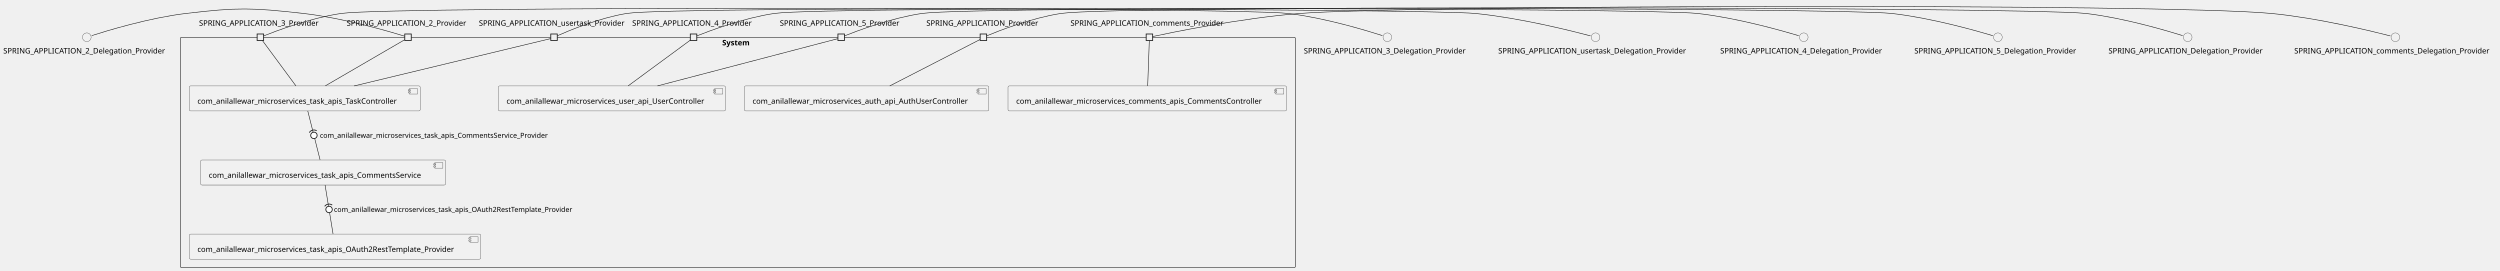
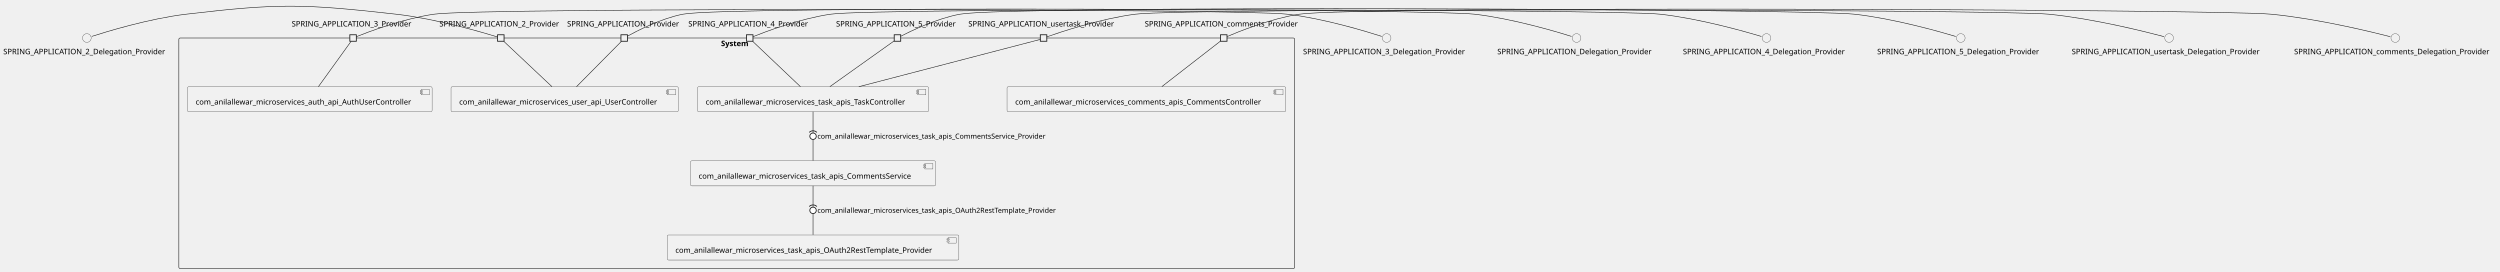
- <svg xmlns="http://www.w3.org/2000/svg" xmlns:xlink="http://www.w3.org/1999/xlink" contentStyleType="text/css" height="500px" preserveAspectRatio="none" style="width:4623px;height:500px;background:#FFFFFF;" version="1.1" viewBox="0 0 4623 500" width="4623px" zoomAndPan="magnify">
+ <svg xmlns="http://www.w3.org/2000/svg" xmlns:xlink="http://www.w3.org/1999/xlink" contentStyleType="text/css" height="502px" preserveAspectRatio="none" style="width:4620px;height:502px;background:#FFFFFF;" version="1.1" viewBox="0 0 4620 502" width="4620px" zoomAndPan="magnify">
  <defs />
  <g>
    <g id="cluster_System">
-       <rect fill="none" height="426" rx="2.5" ry="2.5" style="stroke:#181818;stroke-width:1.0;" width="2062" x="333.5" y="68.87" />
-       <text fill="#000000" font-family="sans-serif" font-size="14" font-weight="bold" lengthAdjust="spacing" textLength="58" x="1335.5" y="83.865">System</text>
+       <rect fill="none" height="426" rx="2.5" ry="2.5" style="stroke:#181818;stroke-width:1.0;" width="2062" x="330.5" y="70.24" />
+       <text fill="#000000" font-family="sans-serif" font-size="14" font-weight="bold" lengthAdjust="spacing" textLength="58" x="1332.5" y="85.235">System</text>
    </g>
    <g id="elem_com_anilallewar_microservices_auth_api_AuthUserController">
-       <a href="anilallewar-microservices-basics-spring-boot.repository#_2f378mKIEe-Xu_i1a1aPpw" target="_top" title="anilallewar-microservices-basics-spring-boot.repository#_2f378mKIEe-Xu_i1a1aPpw" xlink:actuate="onRequest" xlink:href="anilallewar-microservices-basics-spring-boot.repository#_2f378mKIEe-Xu_i1a1aPpw" xlink:show="new" xlink:title="anilallewar-microservices-basics-spring-boot.repository#_2f378mKIEe-Xu_i1a1aPpw" xlink:type="simple">
-         <rect fill="#F1F1F1" height="46.297" rx="2.5" ry="2.5" style="stroke:#181818;stroke-width:0.5;" width="452" x="1376.5" y="158.87" />
-         <rect fill="#F1F1F1" height="10" style="stroke:#181818;stroke-width:0.5;" width="15" x="1808.5" y="163.87" />
-         <rect fill="#F1F1F1" height="2" style="stroke:#181818;stroke-width:0.5;" width="4" x="1806.5" y="165.87" />
-         <rect fill="#F1F1F1" height="2" style="stroke:#181818;stroke-width:0.5;" width="4" x="1806.5" y="169.87" />
-         <text fill="#000000" font-family="sans-serif" font-size="14" lengthAdjust="spacing" textLength="412" x="1391.5" y="191.865">com_anilallewar_microservices_auth_api_AuthUserController</text>
+       <a href="anilallewar-microservices-basics-spring-boot.repository#_l73kymNREe-cYbqsxQ0xFw" target="_top" title="anilallewar-microservices-basics-spring-boot.repository#_l73kymNREe-cYbqsxQ0xFw" xlink:actuate="onRequest" xlink:href="anilallewar-microservices-basics-spring-boot.repository#_l73kymNREe-cYbqsxQ0xFw" xlink:show="new" xlink:title="anilallewar-microservices-basics-spring-boot.repository#_l73kymNREe-cYbqsxQ0xFw" xlink:type="simple">
+         <rect fill="#F1F1F1" height="46.297" rx="2.5" ry="2.5" style="stroke:#181818;stroke-width:0.5;" width="452" x="346.5" y="160.24" />
+         <rect fill="#F1F1F1" height="10" style="stroke:#181818;stroke-width:0.5;" width="15" x="778.5" y="165.24" />
+         <rect fill="#F1F1F1" height="2" style="stroke:#181818;stroke-width:0.5;" width="4" x="776.5" y="167.24" />
+         <rect fill="#F1F1F1" height="2" style="stroke:#181818;stroke-width:0.5;" width="4" x="776.5" y="171.24" />
+         <text fill="#000000" font-family="sans-serif" font-size="14" lengthAdjust="spacing" textLength="412" x="361.5" y="193.235">com_anilallewar_microservices_auth_api_AuthUserController</text>
      </a>
    </g>
    <g id="elem_com_anilallewar_microservices_comments_apis_CommentsController">
-       <a href="anilallewar-microservices-basics-spring-boot.repository#_2f378mKIEe-Xu_i1a1aPpw" target="_top" title="anilallewar-microservices-basics-spring-boot.repository#_2f378mKIEe-Xu_i1a1aPpw" xlink:actuate="onRequest" xlink:href="anilallewar-microservices-basics-spring-boot.repository#_2f378mKIEe-Xu_i1a1aPpw" xlink:show="new" xlink:title="anilallewar-microservices-basics-spring-boot.repository#_2f378mKIEe-Xu_i1a1aPpw" xlink:type="simple">
-         <rect fill="#F1F1F1" height="46.297" rx="2.5" ry="2.5" style="stroke:#181818;stroke-width:0.5;" width="515" x="1864" y="158.87" />
-         <rect fill="#F1F1F1" height="10" style="stroke:#181818;stroke-width:0.5;" width="15" x="2359" y="163.87" />
-         <rect fill="#F1F1F1" height="2" style="stroke:#181818;stroke-width:0.5;" width="4" x="2357" y="165.87" />
-         <rect fill="#F1F1F1" height="2" style="stroke:#181818;stroke-width:0.5;" width="4" x="2357" y="169.87" />
-         <text fill="#000000" font-family="sans-serif" font-size="14" lengthAdjust="spacing" textLength="475" x="1879" y="191.865">com_anilallewar_microservices_comments_apis_CommentsController</text>
+       <a href="anilallewar-microservices-basics-spring-boot.repository#_l73kymNREe-cYbqsxQ0xFw" target="_top" title="anilallewar-microservices-basics-spring-boot.repository#_l73kymNREe-cYbqsxQ0xFw" xlink:actuate="onRequest" xlink:href="anilallewar-microservices-basics-spring-boot.repository#_l73kymNREe-cYbqsxQ0xFw" xlink:show="new" xlink:title="anilallewar-microservices-basics-spring-boot.repository#_l73kymNREe-cYbqsxQ0xFw" xlink:type="simple">
+         <rect fill="#F1F1F1" height="46.297" rx="2.5" ry="2.5" style="stroke:#181818;stroke-width:0.5;" width="515" x="1861" y="160.24" />
+         <rect fill="#F1F1F1" height="10" style="stroke:#181818;stroke-width:0.5;" width="15" x="2356" y="165.24" />
+         <rect fill="#F1F1F1" height="2" style="stroke:#181818;stroke-width:0.5;" width="4" x="2354" y="167.24" />
+         <rect fill="#F1F1F1" height="2" style="stroke:#181818;stroke-width:0.5;" width="4" x="2354" y="171.24" />
+         <text fill="#000000" font-family="sans-serif" font-size="14" lengthAdjust="spacing" textLength="475" x="1876" y="193.235">com_anilallewar_microservices_comments_apis_CommentsController</text>
      </a>
    </g>
    <g id="elem_com_anilallewar_microservices_task_apis_CommentsService">
-       <a href="anilallewar-microservices-basics-spring-boot.repository#_2f378mKIEe-Xu_i1a1aPpw" target="_top" title="anilallewar-microservices-basics-spring-boot.repository#_2f378mKIEe-Xu_i1a1aPpw" xlink:actuate="onRequest" xlink:href="anilallewar-microservices-basics-spring-boot.repository#_2f378mKIEe-Xu_i1a1aPpw" xlink:show="new" xlink:title="anilallewar-microservices-basics-spring-boot.repository#_2f378mKIEe-Xu_i1a1aPpw" xlink:type="simple">
-         <rect fill="#F1F1F1" height="46.297" rx="2.5" ry="2.5" style="stroke:#181818;stroke-width:0.5;" width="453" x="371" y="295.87" />
-         <rect fill="#F1F1F1" height="10" style="stroke:#181818;stroke-width:0.5;" width="15" x="804" y="300.87" />
-         <rect fill="#F1F1F1" height="2" style="stroke:#181818;stroke-width:0.5;" width="4" x="802" y="302.87" />
-         <rect fill="#F1F1F1" height="2" style="stroke:#181818;stroke-width:0.5;" width="4" x="802" y="306.87" />
-         <text fill="#000000" font-family="sans-serif" font-size="14" lengthAdjust="spacing" textLength="413" x="386" y="328.865">com_anilallewar_microservices_task_apis_CommentsService</text>
+       <a href="anilallewar-microservices-basics-spring-boot.repository#_l73kymNREe-cYbqsxQ0xFw" target="_top" title="anilallewar-microservices-basics-spring-boot.repository#_l73kymNREe-cYbqsxQ0xFw" xlink:actuate="onRequest" xlink:href="anilallewar-microservices-basics-spring-boot.repository#_l73kymNREe-cYbqsxQ0xFw" xlink:show="new" xlink:title="anilallewar-microservices-basics-spring-boot.repository#_l73kymNREe-cYbqsxQ0xFw" xlink:type="simple">
+         <rect fill="#F1F1F1" height="46.297" rx="2.5" ry="2.5" style="stroke:#181818;stroke-width:0.5;" width="453" x="1276" y="297.24" />
+         <rect fill="#F1F1F1" height="10" style="stroke:#181818;stroke-width:0.5;" width="15" x="1709" y="302.24" />
+         <rect fill="#F1F1F1" height="2" style="stroke:#181818;stroke-width:0.5;" width="4" x="1707" y="304.24" />
+         <rect fill="#F1F1F1" height="2" style="stroke:#181818;stroke-width:0.5;" width="4" x="1707" y="308.24" />
+         <text fill="#000000" font-family="sans-serif" font-size="14" lengthAdjust="spacing" textLength="413" x="1291" y="330.235">com_anilallewar_microservices_task_apis_CommentsService</text>
      </a>
    </g>
    <g id="elem_com_anilallewar_microservices_task_apis_OAuth2RestTemplate_Provider">
-       <a href="anilallewar-microservices-basics-spring-boot.repository#_2f378mKIEe-Xu_i1a1aPpw" target="_top" title="anilallewar-microservices-basics-spring-boot.repository#_2f378mKIEe-Xu_i1a1aPpw" xlink:actuate="onRequest" xlink:href="anilallewar-microservices-basics-spring-boot.repository#_2f378mKIEe-Xu_i1a1aPpw" xlink:show="new" xlink:title="anilallewar-microservices-basics-spring-boot.repository#_2f378mKIEe-Xu_i1a1aPpw" xlink:type="simple">
-         <rect fill="#F1F1F1" height="46.297" rx="2.5" ry="2.5" style="stroke:#181818;stroke-width:0.5;" width="539" x="350" y="432.87" />
-         <rect fill="#F1F1F1" height="10" style="stroke:#181818;stroke-width:0.5;" width="15" x="869" y="437.87" />
-         <rect fill="#F1F1F1" height="2" style="stroke:#181818;stroke-width:0.5;" width="4" x="867" y="439.87" />
-         <rect fill="#F1F1F1" height="2" style="stroke:#181818;stroke-width:0.5;" width="4" x="867" y="443.87" />
-         <text fill="#000000" font-family="sans-serif" font-size="14" lengthAdjust="spacing" textLength="499" x="365" y="465.865">com_anilallewar_microservices_task_apis_OAuth2RestTemplate_Provider</text>
+       <a href="anilallewar-microservices-basics-spring-boot.repository#_l73kymNREe-cYbqsxQ0xFw" target="_top" title="anilallewar-microservices-basics-spring-boot.repository#_l73kymNREe-cYbqsxQ0xFw" xlink:actuate="onRequest" xlink:href="anilallewar-microservices-basics-spring-boot.repository#_l73kymNREe-cYbqsxQ0xFw" xlink:show="new" xlink:title="anilallewar-microservices-basics-spring-boot.repository#_l73kymNREe-cYbqsxQ0xFw" xlink:type="simple">
+         <rect fill="#F1F1F1" height="46.297" rx="2.5" ry="2.5" style="stroke:#181818;stroke-width:0.5;" width="539" x="1233" y="434.24" />
+         <rect fill="#F1F1F1" height="10" style="stroke:#181818;stroke-width:0.5;" width="15" x="1752" y="439.24" />
+         <rect fill="#F1F1F1" height="2" style="stroke:#181818;stroke-width:0.5;" width="4" x="1750" y="441.24" />
+         <rect fill="#F1F1F1" height="2" style="stroke:#181818;stroke-width:0.5;" width="4" x="1750" y="445.24" />
+         <text fill="#000000" font-family="sans-serif" font-size="14" lengthAdjust="spacing" textLength="499" x="1248" y="467.235">com_anilallewar_microservices_task_apis_OAuth2RestTemplate_Provider</text>
      </a>
    </g>
    <g id="elem_com_anilallewar_microservices_task_apis_TaskController">
-       <a href="anilallewar-microservices-basics-spring-boot.repository#_2f378mKIEe-Xu_i1a1aPpw" target="_top" title="anilallewar-microservices-basics-spring-boot.repository#_2f378mKIEe-Xu_i1a1aPpw" xlink:actuate="onRequest" xlink:href="anilallewar-microservices-basics-spring-boot.repository#_2f378mKIEe-Xu_i1a1aPpw" xlink:show="new" xlink:title="anilallewar-microservices-basics-spring-boot.repository#_2f378mKIEe-Xu_i1a1aPpw" xlink:type="simple">
-         <rect fill="#F1F1F1" height="46.297" rx="2.5" ry="2.5" style="stroke:#181818;stroke-width:0.5;" width="427" x="350" y="158.87" />
-         <rect fill="#F1F1F1" height="10" style="stroke:#181818;stroke-width:0.5;" width="15" x="757" y="163.87" />
-         <rect fill="#F1F1F1" height="2" style="stroke:#181818;stroke-width:0.5;" width="4" x="755" y="165.87" />
-         <rect fill="#F1F1F1" height="2" style="stroke:#181818;stroke-width:0.5;" width="4" x="755" y="169.87" />
-         <text fill="#000000" font-family="sans-serif" font-size="14" lengthAdjust="spacing" textLength="387" x="365" y="191.865">com_anilallewar_microservices_task_apis_TaskController</text>
+       <a href="anilallewar-microservices-basics-spring-boot.repository#_l73kymNREe-cYbqsxQ0xFw" target="_top" title="anilallewar-microservices-basics-spring-boot.repository#_l73kymNREe-cYbqsxQ0xFw" xlink:actuate="onRequest" xlink:href="anilallewar-microservices-basics-spring-boot.repository#_l73kymNREe-cYbqsxQ0xFw" xlink:show="new" xlink:title="anilallewar-microservices-basics-spring-boot.repository#_l73kymNREe-cYbqsxQ0xFw" xlink:type="simple">
+         <rect fill="#F1F1F1" height="46.297" rx="2.5" ry="2.5" style="stroke:#181818;stroke-width:0.5;" width="427" x="1289" y="160.24" />
+         <rect fill="#F1F1F1" height="10" style="stroke:#181818;stroke-width:0.5;" width="15" x="1696" y="165.24" />
+         <rect fill="#F1F1F1" height="2" style="stroke:#181818;stroke-width:0.5;" width="4" x="1694" y="167.24" />
+         <rect fill="#F1F1F1" height="2" style="stroke:#181818;stroke-width:0.5;" width="4" x="1694" y="171.24" />
+         <text fill="#000000" font-family="sans-serif" font-size="14" lengthAdjust="spacing" textLength="387" x="1304" y="193.235">com_anilallewar_microservices_task_apis_TaskController</text>
      </a>
    </g>
    <g id="elem_com_anilallewar_microservices_user_api_UserController">
-       <a href="anilallewar-microservices-basics-spring-boot.repository#_2f378mKIEe-Xu_i1a1aPpw" target="_top" title="anilallewar-microservices-basics-spring-boot.repository#_2f378mKIEe-Xu_i1a1aPpw" xlink:actuate="onRequest" xlink:href="anilallewar-microservices-basics-spring-boot.repository#_2f378mKIEe-Xu_i1a1aPpw" xlink:show="new" xlink:title="anilallewar-microservices-basics-spring-boot.repository#_2f378mKIEe-Xu_i1a1aPpw" xlink:type="simple">
-         <rect fill="#F1F1F1" height="46.297" rx="2.5" ry="2.5" style="stroke:#181818;stroke-width:0.5;" width="420" x="921.5" y="158.87" />
-         <rect fill="#F1F1F1" height="10" style="stroke:#181818;stroke-width:0.5;" width="15" x="1321.5" y="163.87" />
-         <rect fill="#F1F1F1" height="2" style="stroke:#181818;stroke-width:0.5;" width="4" x="1319.5" y="165.87" />
-         <rect fill="#F1F1F1" height="2" style="stroke:#181818;stroke-width:0.5;" width="4" x="1319.5" y="169.87" />
-         <text fill="#000000" font-family="sans-serif" font-size="14" lengthAdjust="spacing" textLength="380" x="936.5" y="191.865">com_anilallewar_microservices_user_api_UserController</text>
+       <a href="anilallewar-microservices-basics-spring-boot.repository#_l73kymNREe-cYbqsxQ0xFw" target="_top" title="anilallewar-microservices-basics-spring-boot.repository#_l73kymNREe-cYbqsxQ0xFw" xlink:actuate="onRequest" xlink:href="anilallewar-microservices-basics-spring-boot.repository#_l73kymNREe-cYbqsxQ0xFw" xlink:show="new" xlink:title="anilallewar-microservices-basics-spring-boot.repository#_l73kymNREe-cYbqsxQ0xFw" xlink:type="simple">
+         <rect fill="#F1F1F1" height="46.297" rx="2.5" ry="2.5" style="stroke:#181818;stroke-width:0.5;" width="420" x="833.5" y="160.24" />
+         <rect fill="#F1F1F1" height="10" style="stroke:#181818;stroke-width:0.5;" width="15" x="1233.5" y="165.24" />
+         <rect fill="#F1F1F1" height="2" style="stroke:#181818;stroke-width:0.5;" width="4" x="1231.5" y="167.24" />
+         <rect fill="#F1F1F1" height="2" style="stroke:#181818;stroke-width:0.5;" width="4" x="1231.5" y="171.24" />
+         <text fill="#000000" font-family="sans-serif" font-size="14" lengthAdjust="spacing" textLength="380" x="848.5" y="193.235">com_anilallewar_microservices_user_api_UserController</text>
      </a>
    </g>
-     <text fill="#000000" font-family="sans-serif" font-size="14" lengthAdjust="spacing" textLength="227" x="641" y="47.568">SPRING_APPLICATION_2_Provider</text>
-     <rect fill="#F1F1F1" height="12" style="stroke:#181818;stroke-width:1.5;" width="12" x="748.5" y="62.87" />
-     <text fill="#000000" font-family="sans-serif" font-size="14" lengthAdjust="spacing" textLength="227" x="368" y="47.568">SPRING_APPLICATION_3_Provider</text>
-     <rect fill="#F1F1F1" height="12" style="stroke:#181818;stroke-width:1.5;" width="12" x="475.5" y="62.87" />
-     <text fill="#000000" font-family="sans-serif" font-size="14" lengthAdjust="spacing" textLength="227" x="1169" y="47.568">SPRING_APPLICATION_4_Provider</text>
-     <rect fill="#F1F1F1" height="12" style="stroke:#181818;stroke-width:1.5;" width="12" x="1276.5" y="62.87" />
-     <text fill="#000000" font-family="sans-serif" font-size="14" lengthAdjust="spacing" textLength="227" x="1442" y="47.568">SPRING_APPLICATION_5_Provider</text>
-     <rect fill="#F1F1F1" height="12" style="stroke:#181818;stroke-width:1.5;" width="12" x="1549.5" y="62.87" />
-     <text fill="#000000" font-family="sans-serif" font-size="14" lengthAdjust="spacing" textLength="211" x="1713" y="47.568">SPRING_APPLICATION_Provider</text>
-     <rect fill="#F1F1F1" height="12" style="stroke:#181818;stroke-width:1.5;" width="12" x="1812.5" y="62.87" />
-     <text fill="#000000" font-family="sans-serif" font-size="14" lengthAdjust="spacing" textLength="292" x="1979.5" y="47.568">SPRING_APPLICATION_comments_Provider</text>
-     <rect fill="#F1F1F1" height="12" style="stroke:#181818;stroke-width:1.5;" width="12" x="2119.5" y="62.87" />
-     <text fill="#000000" font-family="sans-serif" font-size="14" lengthAdjust="spacing" textLength="278" x="885.5" y="47.568">SPRING_APPLICATION_usertask_Provider</text>
-     <rect fill="#F1F1F1" height="12" style="stroke:#181818;stroke-width:1.5;" width="12" x="1018.5" y="62.87" />
+     <text fill="#000000" font-family="sans-serif" font-size="14" lengthAdjust="spacing" textLength="227" x="812" y="48.938">SPRING_APPLICATION_2_Provider</text>
+     <rect fill="#F1F1F1" height="12" style="stroke:#181818;stroke-width:1.5;" width="12" x="919.5" y="64.24" />
+     <text fill="#000000" font-family="sans-serif" font-size="14" lengthAdjust="spacing" textLength="227" x="539" y="48.938">SPRING_APPLICATION_3_Provider</text>
+     <rect fill="#F1F1F1" height="12" style="stroke:#181818;stroke-width:1.5;" width="12" x="646.5" y="64.24" />
+     <text fill="#000000" font-family="sans-serif" font-size="14" lengthAdjust="spacing" textLength="227" x="1272" y="48.938">SPRING_APPLICATION_4_Provider</text>
+     <rect fill="#F1F1F1" height="12" style="stroke:#181818;stroke-width:1.5;" width="12" x="1379.5" y="64.24" />
+     <text fill="#000000" font-family="sans-serif" font-size="14" lengthAdjust="spacing" textLength="227" x="1545" y="48.938">SPRING_APPLICATION_5_Provider</text>
+     <rect fill="#F1F1F1" height="12" style="stroke:#181818;stroke-width:1.5;" width="12" x="1652.5" y="64.24" />
+     <text fill="#000000" font-family="sans-serif" font-size="14" lengthAdjust="spacing" textLength="211" x="1048" y="48.938">SPRING_APPLICATION_Provider</text>
+     <rect fill="#F1F1F1" height="12" style="stroke:#181818;stroke-width:1.5;" width="12" x="1147.5" y="64.24" />
+     <text fill="#000000" font-family="sans-serif" font-size="14" lengthAdjust="spacing" textLength="292" x="2115.5" y="48.938">SPRING_APPLICATION_comments_Provider</text>
+     <rect fill="#F1F1F1" height="12" style="stroke:#181818;stroke-width:1.5;" width="12" x="2255.5" y="64.24" />
+     <text fill="#000000" font-family="sans-serif" font-size="14" lengthAdjust="spacing" textLength="278" x="1789.5" y="48.938">SPRING_APPLICATION_usertask_Provider</text>
+     <rect fill="#F1F1F1" height="12" style="stroke:#181818;stroke-width:1.5;" width="12" x="1922.5" y="64.24" />
    <g id="elem_SPRING_APPLICATION_2_Delegation_Provider">
-       <ellipse cx="160.5" cy="68.87" fill="#F1F1F1" rx="8" ry="8" style="stroke:#181818;stroke-width:0.5;" />
-       <text fill="#000000" font-family="sans-serif" font-size="14" lengthAdjust="spacing" textLength="309" x="6" y="98.865">SPRING_APPLICATION_2_Delegation_Provider</text>
+       <ellipse cx="160.5" cy="70.24" fill="#F1F1F1" rx="8" ry="8" style="stroke:#181818;stroke-width:0.5;" />
+       <text fill="#000000" font-family="sans-serif" font-size="14" lengthAdjust="spacing" textLength="309" x="6" y="100.235">SPRING_APPLICATION_2_Delegation_Provider</text>
    </g>
    <g id="elem_SPRING_APPLICATION_3_Delegation_Provider">
-       <ellipse cx="2565.5" cy="68.87" fill="#F1F1F1" rx="8" ry="8" style="stroke:#181818;stroke-width:0.5;" />
-       <text fill="#000000" font-family="sans-serif" font-size="14" lengthAdjust="spacing" textLength="309" x="2411" y="98.865">SPRING_APPLICATION_3_Delegation_Provider</text>
+       <ellipse cx="2562.5" cy="70.24" fill="#F1F1F1" rx="8" ry="8" style="stroke:#181818;stroke-width:0.5;" />
+       <text fill="#000000" font-family="sans-serif" font-size="14" lengthAdjust="spacing" textLength="309" x="2408" y="100.235">SPRING_APPLICATION_3_Delegation_Provider</text>
    </g>
    <g id="elem_SPRING_APPLICATION_4_Delegation_Provider">
-       <ellipse cx="3335.5" cy="68.87" fill="#F1F1F1" rx="8" ry="8" style="stroke:#181818;stroke-width:0.5;" />
-       <text fill="#000000" font-family="sans-serif" font-size="14" lengthAdjust="spacing" textLength="309" x="3181" y="98.865">SPRING_APPLICATION_4_Delegation_Provider</text>
+       <ellipse cx="3264.5" cy="70.24" fill="#F1F1F1" rx="8" ry="8" style="stroke:#181818;stroke-width:0.5;" />
+       <text fill="#000000" font-family="sans-serif" font-size="14" lengthAdjust="spacing" textLength="309" x="3110" y="100.235">SPRING_APPLICATION_4_Delegation_Provider</text>
    </g>
    <g id="elem_SPRING_APPLICATION_5_Delegation_Provider">
-       <ellipse cx="3694.5" cy="68.87" fill="#F1F1F1" rx="8" ry="8" style="stroke:#181818;stroke-width:0.5;" />
-       <text fill="#000000" font-family="sans-serif" font-size="14" lengthAdjust="spacing" textLength="309" x="3540" y="98.865">SPRING_APPLICATION_5_Delegation_Provider</text>
+       <ellipse cx="3623.5" cy="70.24" fill="#F1F1F1" rx="8" ry="8" style="stroke:#181818;stroke-width:0.5;" />
+       <text fill="#000000" font-family="sans-serif" font-size="14" lengthAdjust="spacing" textLength="309" x="3469" y="100.235">SPRING_APPLICATION_5_Delegation_Provider</text>
    </g>
    <g id="elem_SPRING_APPLICATION_Delegation_Provider">
-       <ellipse cx="4045.5" cy="68.87" fill="#F1F1F1" rx="8" ry="8" style="stroke:#181818;stroke-width:0.5;" />
-       <text fill="#000000" font-family="sans-serif" font-size="14" lengthAdjust="spacing" textLength="293" x="3899" y="98.865">SPRING_APPLICATION_Delegation_Provider</text>
+       <ellipse cx="2913.5" cy="70.24" fill="#F1F1F1" rx="8" ry="8" style="stroke:#181818;stroke-width:0.5;" />
+       <text fill="#000000" font-family="sans-serif" font-size="14" lengthAdjust="spacing" textLength="293" x="2767" y="100.235">SPRING_APPLICATION_Delegation_Provider</text>
    </g>
    <g id="elem_SPRING_APPLICATION_comments_Delegation_Provider">
-       <ellipse cx="4429.5" cy="68.87" fill="#F1F1F1" rx="8" ry="8" style="stroke:#181818;stroke-width:0.5;" />
-       <text fill="#000000" font-family="sans-serif" font-size="14" lengthAdjust="spacing" textLength="374" x="4242.5" y="98.865">SPRING_APPLICATION_comments_Delegation_Provider</text>
+       <ellipse cx="4426.5" cy="70.24" fill="#F1F1F1" rx="8" ry="8" style="stroke:#181818;stroke-width:0.5;" />
+       <text fill="#000000" font-family="sans-serif" font-size="14" lengthAdjust="spacing" textLength="374" x="4239.5" y="100.235">SPRING_APPLICATION_comments_Delegation_Provider</text>
    </g>
    <g id="elem_SPRING_APPLICATION_usertask_Delegation_Provider">
-       <ellipse cx="2950.5" cy="68.87" fill="#F1F1F1" rx="8" ry="8" style="stroke:#181818;stroke-width:0.5;" />
-       <text fill="#000000" font-family="sans-serif" font-size="14" lengthAdjust="spacing" textLength="360" x="2770.5" y="98.865">SPRING_APPLICATION_usertask_Delegation_Provider</text>
+       <ellipse cx="4008.5" cy="70.24" fill="#F1F1F1" rx="8" ry="8" style="stroke:#181818;stroke-width:0.5;" />
+       <text fill="#000000" font-family="sans-serif" font-size="14" lengthAdjust="spacing" textLength="360" x="3828.5" y="100.235">SPRING_APPLICATION_usertask_Delegation_Provider</text>
    </g>
    <g id="link_SPRING_APPLICATION_2_Delegation_Provider_SPRING_APPLICATION_2_Provider">
-       <path d="M169.53,65.9 C195.97,57.38 275.68,32.95 344,24.87 C439.78,13.55 465.16,14.11 561,24.87 C635.98,33.29 724.28,59.5 748.24,66.91 " fill="none" id="SPRING_APPLICATION_2_Delegation_Provider-SPRING_APPLICATION_2_Provider" style="stroke:#181818;stroke-width:1.0;" />
+       <path d="M169.53,67.27 C195.97,58.75 275.68,34.32 344,26.24 C515.25,6 560.63,7 732,26.24 C806.98,34.66 895.28,60.87 919.24,68.28 " fill="none" id="SPRING_APPLICATION_2_Delegation_Provider-SPRING_APPLICATION_2_Provider" style="stroke:#181818;stroke-width:1.0;" />
    </g>
-     <g id="link_SPRING_APPLICATION_2_Provider_com_anilallewar_microservices_task_apis_TaskController">
-       <path d="M748.15,73.56 C725.68,86.62 648.86,131.27 601.67,158.69 " fill="none" id="SPRING_APPLICATION_2_Provider-com_anilallewar_microservices_task_apis_TaskController" style="stroke:#181818;stroke-width:1.0;" />
+     <g id="link_SPRING_APPLICATION_2_Provider_com_anilallewar_microservices_user_api_UserController">
+       <path d="M930.88,76.3 C946.39,90.89 991.89,133.7 1020.09,160.22 " fill="none" id="SPRING_APPLICATION_2_Provider-com_anilallewar_microservices_user_api_UserController" style="stroke:#181818;stroke-width:1.0;" />
    </g>
    <g id="link_SPRING_APPLICATION_3_Delegation_Provider_SPRING_APPLICATION_3_Provider">
-       <path d="M2556.47,65.9 C2530.03,57.38 2450.32,32.95 2382,24.87 C2285.39,13.45 727.28,11 631,24.87 C573.69,33.13 507.73,58.33 487.62,66.37 " fill="none" id="SPRING_APPLICATION_3_Delegation_Provider-SPRING_APPLICATION_3_Provider" style="stroke:#181818;stroke-width:1.0;" />
+       <path d="M2553.47,67.27 C2527.03,58.75 2447.32,34.32 2379,26.24 C2291.99,15.95 888.72,13.74 802,26.24 C744.69,34.5 678.73,59.7 658.62,67.74 " fill="none" id="SPRING_APPLICATION_3_Delegation_Provider-SPRING_APPLICATION_3_Provider" style="stroke:#181818;stroke-width:1.0;" />
    </g>
-     <g id="link_SPRING_APPLICATION_3_Provider_com_anilallewar_microservices_task_apis_TaskController">
-       <path d="M485.24,74.93 C496.01,89.52 527.64,132.33 547.23,158.85 " fill="none" id="SPRING_APPLICATION_3_Provider-com_anilallewar_microservices_task_apis_TaskController" style="stroke:#181818;stroke-width:1.0;" />
+     <g id="link_SPRING_APPLICATION_3_Provider_com_anilallewar_microservices_auth_api_AuthUserController">
+       <path d="M648.85,76.3 C638.34,90.89 607.49,133.7 588.37,160.22 " fill="none" id="SPRING_APPLICATION_3_Provider-com_anilallewar_microservices_auth_api_AuthUserController" style="stroke:#181818;stroke-width:1.0;" />
    </g>
    <g id="link_SPRING_APPLICATION_4_Delegation_Provider_SPRING_APPLICATION_4_Provider">
-       <path d="M3326.22,66.02 C3298.27,57.61 3212.32,32.98 3139,24.87 C3044.74,14.45 1525.86,11.34 1432,24.87 C1374.69,33.13 1308.73,58.33 1288.62,66.37 " fill="none" id="SPRING_APPLICATION_4_Delegation_Provider-SPRING_APPLICATION_4_Provider" style="stroke:#181818;stroke-width:1.0;" />
+       <path d="M3255.22,67.39 C3227.27,58.98 3141.32,34.35 3068,26.24 C2983.35,16.88 1619.3,14.09 1535,26.24 C1477.69,34.5 1411.73,59.7 1391.62,67.74 " fill="none" id="SPRING_APPLICATION_4_Delegation_Provider-SPRING_APPLICATION_4_Provider" style="stroke:#181818;stroke-width:1.0;" />
    </g>
-     <g id="link_SPRING_APPLICATION_4_Provider_com_anilallewar_microservices_user_api_UserController">
-       <path d="M1276.39,74.36 C1257.36,88.35 1198.19,131.85 1161.61,158.73 " fill="none" id="SPRING_APPLICATION_4_Provider-com_anilallewar_microservices_user_api_UserController" style="stroke:#181818;stroke-width:1.0;" />
+     <g id="link_SPRING_APPLICATION_4_Provider_com_anilallewar_microservices_task_apis_TaskController">
+       <path d="M1390.83,76.3 C1406.21,90.89 1451.33,133.7 1479.29,160.22 " fill="none" id="SPRING_APPLICATION_4_Provider-com_anilallewar_microservices_task_apis_TaskController" style="stroke:#181818;stroke-width:1.0;" />
    </g>
    <g id="link_SPRING_APPLICATION_5_Delegation_Provider_SPRING_APPLICATION_5_Provider">
-       <path d="M3685.22,66.02 C3657.27,57.61 3571.32,32.98 3498,24.87 C3398.99,13.92 1803.59,10.66 1705,24.87 C1647.69,33.13 1581.73,58.33 1561.62,66.37 " fill="none" id="SPRING_APPLICATION_5_Delegation_Provider-SPRING_APPLICATION_5_Provider" style="stroke:#181818;stroke-width:1.0;" />
+       <path d="M3614.22,67.39 C3586.27,58.98 3500.32,34.35 3427,26.24 C3335.72,16.15 1864.32,9.62 1774,26.24 C1730.1,34.32 1681.29,58.32 1664.53,67.03 " fill="none" id="SPRING_APPLICATION_5_Delegation_Provider-SPRING_APPLICATION_5_Provider" style="stroke:#181818;stroke-width:1.0;" />
    </g>
-     <g id="link_SPRING_APPLICATION_5_Provider_com_anilallewar_microservices_user_api_UserController">
-       <path d="M1549.18,71.53 C1512.71,81.07 1327,129.69 1215.86,158.79 " fill="none" id="SPRING_APPLICATION_5_Provider-com_anilallewar_microservices_user_api_UserController" style="stroke:#181818;stroke-width:1.0;" />
+     <g id="link_SPRING_APPLICATION_5_Provider_com_anilallewar_microservices_task_apis_TaskController">
+       <path d="M1652.19,75.73 C1632.53,89.72 1571.4,133.22 1533.61,160.1 " fill="none" id="SPRING_APPLICATION_5_Provider-com_anilallewar_microservices_task_apis_TaskController" style="stroke:#181818;stroke-width:1.0;" />
    </g>
    <g id="link_SPRING_APPLICATION_Delegation_Provider_SPRING_APPLICATION_Provider">
-       <path d="M4036.22,65.9 C4009.04,57.38 3927.11,32.94 3857,24.87 C3752.41,12.83 2066.12,9.27 1962,24.87 C1907.11,33.1 1844.22,58.09 1824.64,66.26 " fill="none" id="SPRING_APPLICATION_Delegation_Provider-SPRING_APPLICATION_Provider" style="stroke:#181818;stroke-width:1.0;" />
+       <path d="M2904.22,67.27 C2877.04,58.75 2795.11,34.31 2725,26.24 C2644.26,16.94 1341.77,10.68 1262,26.24 C1220.9,34.26 1175.69,57.86 1159.6,66.78 " fill="none" id="SPRING_APPLICATION_Delegation_Provider-SPRING_APPLICATION_Provider" style="stroke:#181818;stroke-width:1.0;" />
    </g>
-     <g id="link_SPRING_APPLICATION_Provider_com_anilallewar_microservices_auth_api_AuthUserController">
-       <path d="M1812.27,73.07 C1788.13,85.48 1699.43,131.06 1645.4,158.82 " fill="none" id="SPRING_APPLICATION_Provider-com_anilallewar_microservices_auth_api_AuthUserController" style="stroke:#181818;stroke-width:1.0;" />
+     <g id="link_SPRING_APPLICATION_Provider_com_anilallewar_microservices_user_api_UserController">
+       <path d="M1148.49,76.3 C1134.03,90.89 1091.61,133.7 1065.32,160.22 " fill="none" id="SPRING_APPLICATION_Provider-com_anilallewar_microservices_user_api_UserController" style="stroke:#181818;stroke-width:1.0;" />
    </g>
    <g id="link_SPRING_APPLICATION_comments_Delegation_Provider_SPRING_APPLICATION_comments_Provider">
-       <path d="M4420.41,66.48 C4389.69,58.55 4286.83,33.12 4200,24.87 C4001.34,6 2602.94,9.25 2404,24.87 C2293.71,33.53 2161.1,61.19 2131.53,67.56 " fill="none" id="SPRING_APPLICATION_comments_Delegation_Provider-SPRING_APPLICATION_comments_Provider" style="stroke:#181818;stroke-width:1.0;" />
+       <path d="M4417.41,67.85 C4386.69,59.92 4283.83,34.49 4197,26.24 C4097.67,16.8 2499.62,11.06 2401,26.24 C2347.79,34.43 2287.04,59.23 2267.73,67.51 " fill="none" id="SPRING_APPLICATION_comments_Delegation_Provider-SPRING_APPLICATION_comments_Provider" style="stroke:#181818;stroke-width:1.0;" />
    </g>
    <g id="link_SPRING_APPLICATION_comments_Provider_com_anilallewar_microservices_comments_apis_CommentsController">
-       <path d="M2125.32,74.93 C2124.79,89.52 2123.25,132.33 2122.29,158.85 " fill="none" id="SPRING_APPLICATION_comments_Provider-com_anilallewar_microservices_comments_apis_CommentsController" style="stroke:#181818;stroke-width:1.0;" />
+       <path d="M2255.36,76.01 C2236.97,90.28 2181.51,133.33 2147.09,160.04 " fill="none" id="SPRING_APPLICATION_comments_Provider-com_anilallewar_microservices_comments_apis_CommentsController" style="stroke:#181818;stroke-width:1.0;" />
    </g>
    <g id="link_SPRING_APPLICATION_usertask_Delegation_Provider_SPRING_APPLICATION_usertask_Provider">
-       <path d="M2941.27,66.37 C2911,58.31 2811.86,33.08 2728,24.87 C2641.25,16.37 1245.08,11.15 1159,24.87 C1107.81,33.03 1049.63,57.63 1030.76,66.03 " fill="none" id="SPRING_APPLICATION_usertask_Delegation_Provider-SPRING_APPLICATION_usertask_Provider" style="stroke:#181818;stroke-width:1.0;" />
+       <path d="M3999.27,67.74 C3969,59.68 3869.86,34.45 3786,26.24 C3692.67,17.1 2191.02,14.36 2098,26.24 C2032.56,34.6 1956.27,60.4 1934.55,68.07 " fill="none" id="SPRING_APPLICATION_usertask_Delegation_Provider-SPRING_APPLICATION_usertask_Provider" style="stroke:#181818;stroke-width:1.0;" />
    </g>
    <g id="link_SPRING_APPLICATION_usertask_Provider_com_anilallewar_microservices_task_apis_TaskController">
-       <path d="M1018.33,71.36 C980.4,80.49 776.41,129.61 654.87,158.87 " fill="none" id="SPRING_APPLICATION_usertask_Provider-com_anilallewar_microservices_task_apis_TaskController" style="stroke:#181818;stroke-width:1.0;" />
+       <path d="M1922.48,72.81 C1886.63,82.15 1699.09,131.02 1587.1,160.2 " fill="none" id="SPRING_APPLICATION_usertask_Provider-com_anilallewar_microservices_task_apis_TaskController" style="stroke:#181818;stroke-width:1.0;" />
    </g>
    <g id="link_com_anilallewar_microservices_task_apis_TaskController_com_anilallewar_microservices_task_apis_CommentsService">
-       <path d="M569.11,205.16 C575.41,230.18 585.57,270.52 591.88,295.54 " fill="none" id="com_anilallewar_microservices_task_apis_TaskController-com_anilallewar_microservices_task_apis_CommentsService" style="stroke:#181818;stroke-width:1.0;" />
-       <text fill="#000000" font-family="sans-serif" font-size="13" lengthAdjust="spacing" textLength="447" x="591.5" y="254.937">com_anilallewar_microservices_task_apis_CommentsService_Provider</text>
-       <path d="M585.621,241.766 A10,10 0 0 0 571.907 245.22" fill="none" style="stroke:#181818;stroke-width:1.5;" />
-       <ellipse cx="580.491" cy="250.35" fill="#FFFFFF" rx="6" ry="6" style="stroke:#181818;stroke-width:1.5;" />
+       <path d="M1502.5,206.53 C1502.5,231.55 1502.5,271.89 1502.5,296.91 " fill="none" id="com_anilallewar_microservices_task_apis_TaskController-com_anilallewar_microservices_task_apis_CommentsService" style="stroke:#181818;stroke-width:1.0;" />
+       <text fill="#000000" font-family="sans-serif" font-size="13" lengthAdjust="spacing" textLength="447" x="1510.5" y="256.307">com_anilallewar_microservices_task_apis_CommentsService_Provider</text>
+       <path d="M1509.571,244.649 A10,10 0 0 0 1495.429 244.649" fill="none" style="stroke:#181818;stroke-width:1.5;" />
+       <ellipse cx="1502.5" cy="251.72" fill="#FFFFFF" rx="6" ry="6" style="stroke:#181818;stroke-width:1.5;" />
    </g>
    <g id="link_com_anilallewar_microservices_task_apis_CommentsService_com_anilallewar_microservices_task_apis_OAuth2RestTemplate_Provider">
-       <path d="M601.13,342.16 C605.21,367.18 611.78,407.52 615.86,432.54 " fill="none" id="com_anilallewar_microservices_task_apis_CommentsService-com_anilallewar_microservices_task_apis_OAuth2RestTemplate_Provider" style="stroke:#181818;stroke-width:1.0;" />
-       <text fill="#000000" font-family="sans-serif" font-size="13" lengthAdjust="spacing" textLength="465" x="617.5" y="391.937">com_anilallewar_microservices_task_apis_OAuth2RestTemplate_Provider</text>
-       <path d="M614.337,379.234 A10,10 0 0 0 600.379 381.508" fill="none" style="stroke:#181818;stroke-width:1.5;" />
-       <ellipse cx="608.495" cy="387.35" fill="#FFFFFF" rx="6" ry="6" style="stroke:#181818;stroke-width:1.5;" />
+       <path d="M1502.5,343.53 C1502.5,368.55 1502.5,408.89 1502.5,433.91 " fill="none" id="com_anilallewar_microservices_task_apis_CommentsService-com_anilallewar_microservices_task_apis_OAuth2RestTemplate_Provider" style="stroke:#181818;stroke-width:1.0;" />
+       <text fill="#000000" font-family="sans-serif" font-size="13" lengthAdjust="spacing" textLength="465" x="1510.5" y="393.307">com_anilallewar_microservices_task_apis_OAuth2RestTemplate_Provider</text>
+       <path d="M1509.571,381.649 A10,10 0 0 0 1495.429 381.649" fill="none" style="stroke:#181818;stroke-width:1.5;" />
+       <ellipse cx="1502.5" cy="388.72" fill="#FFFFFF" rx="6" ry="6" style="stroke:#181818;stroke-width:1.5;" />
    </g>
  </g>
</svg>
